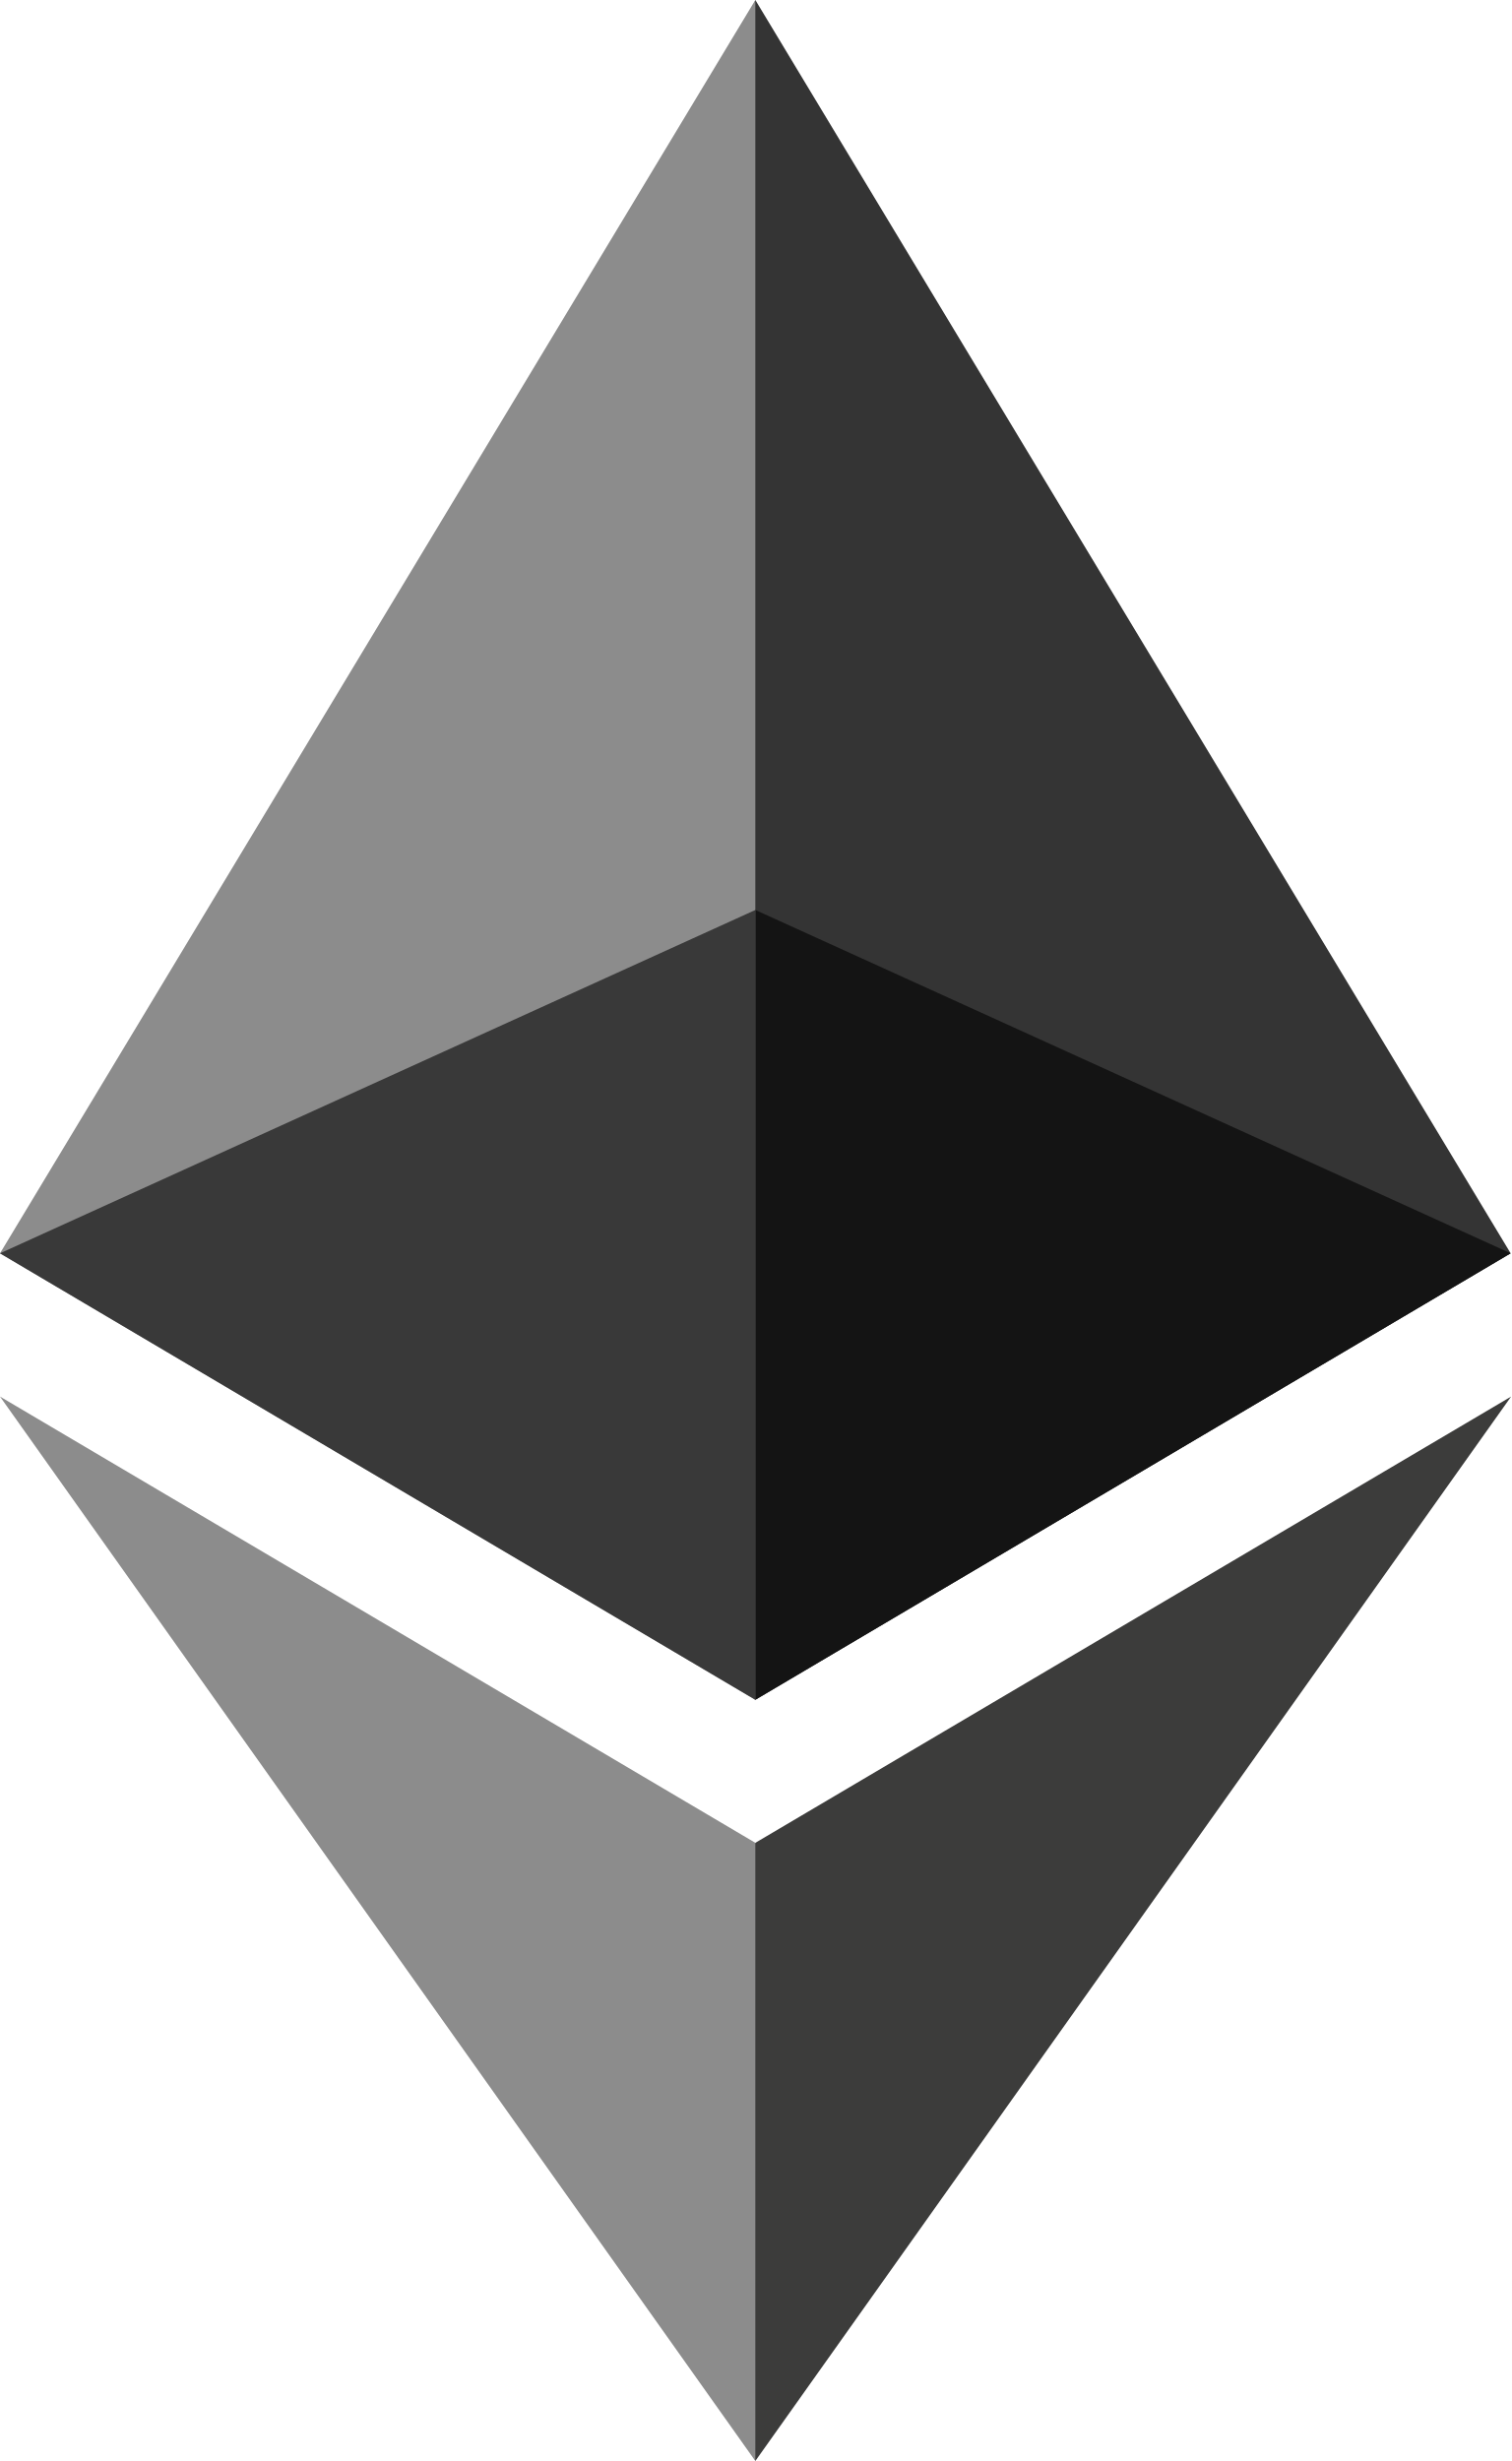
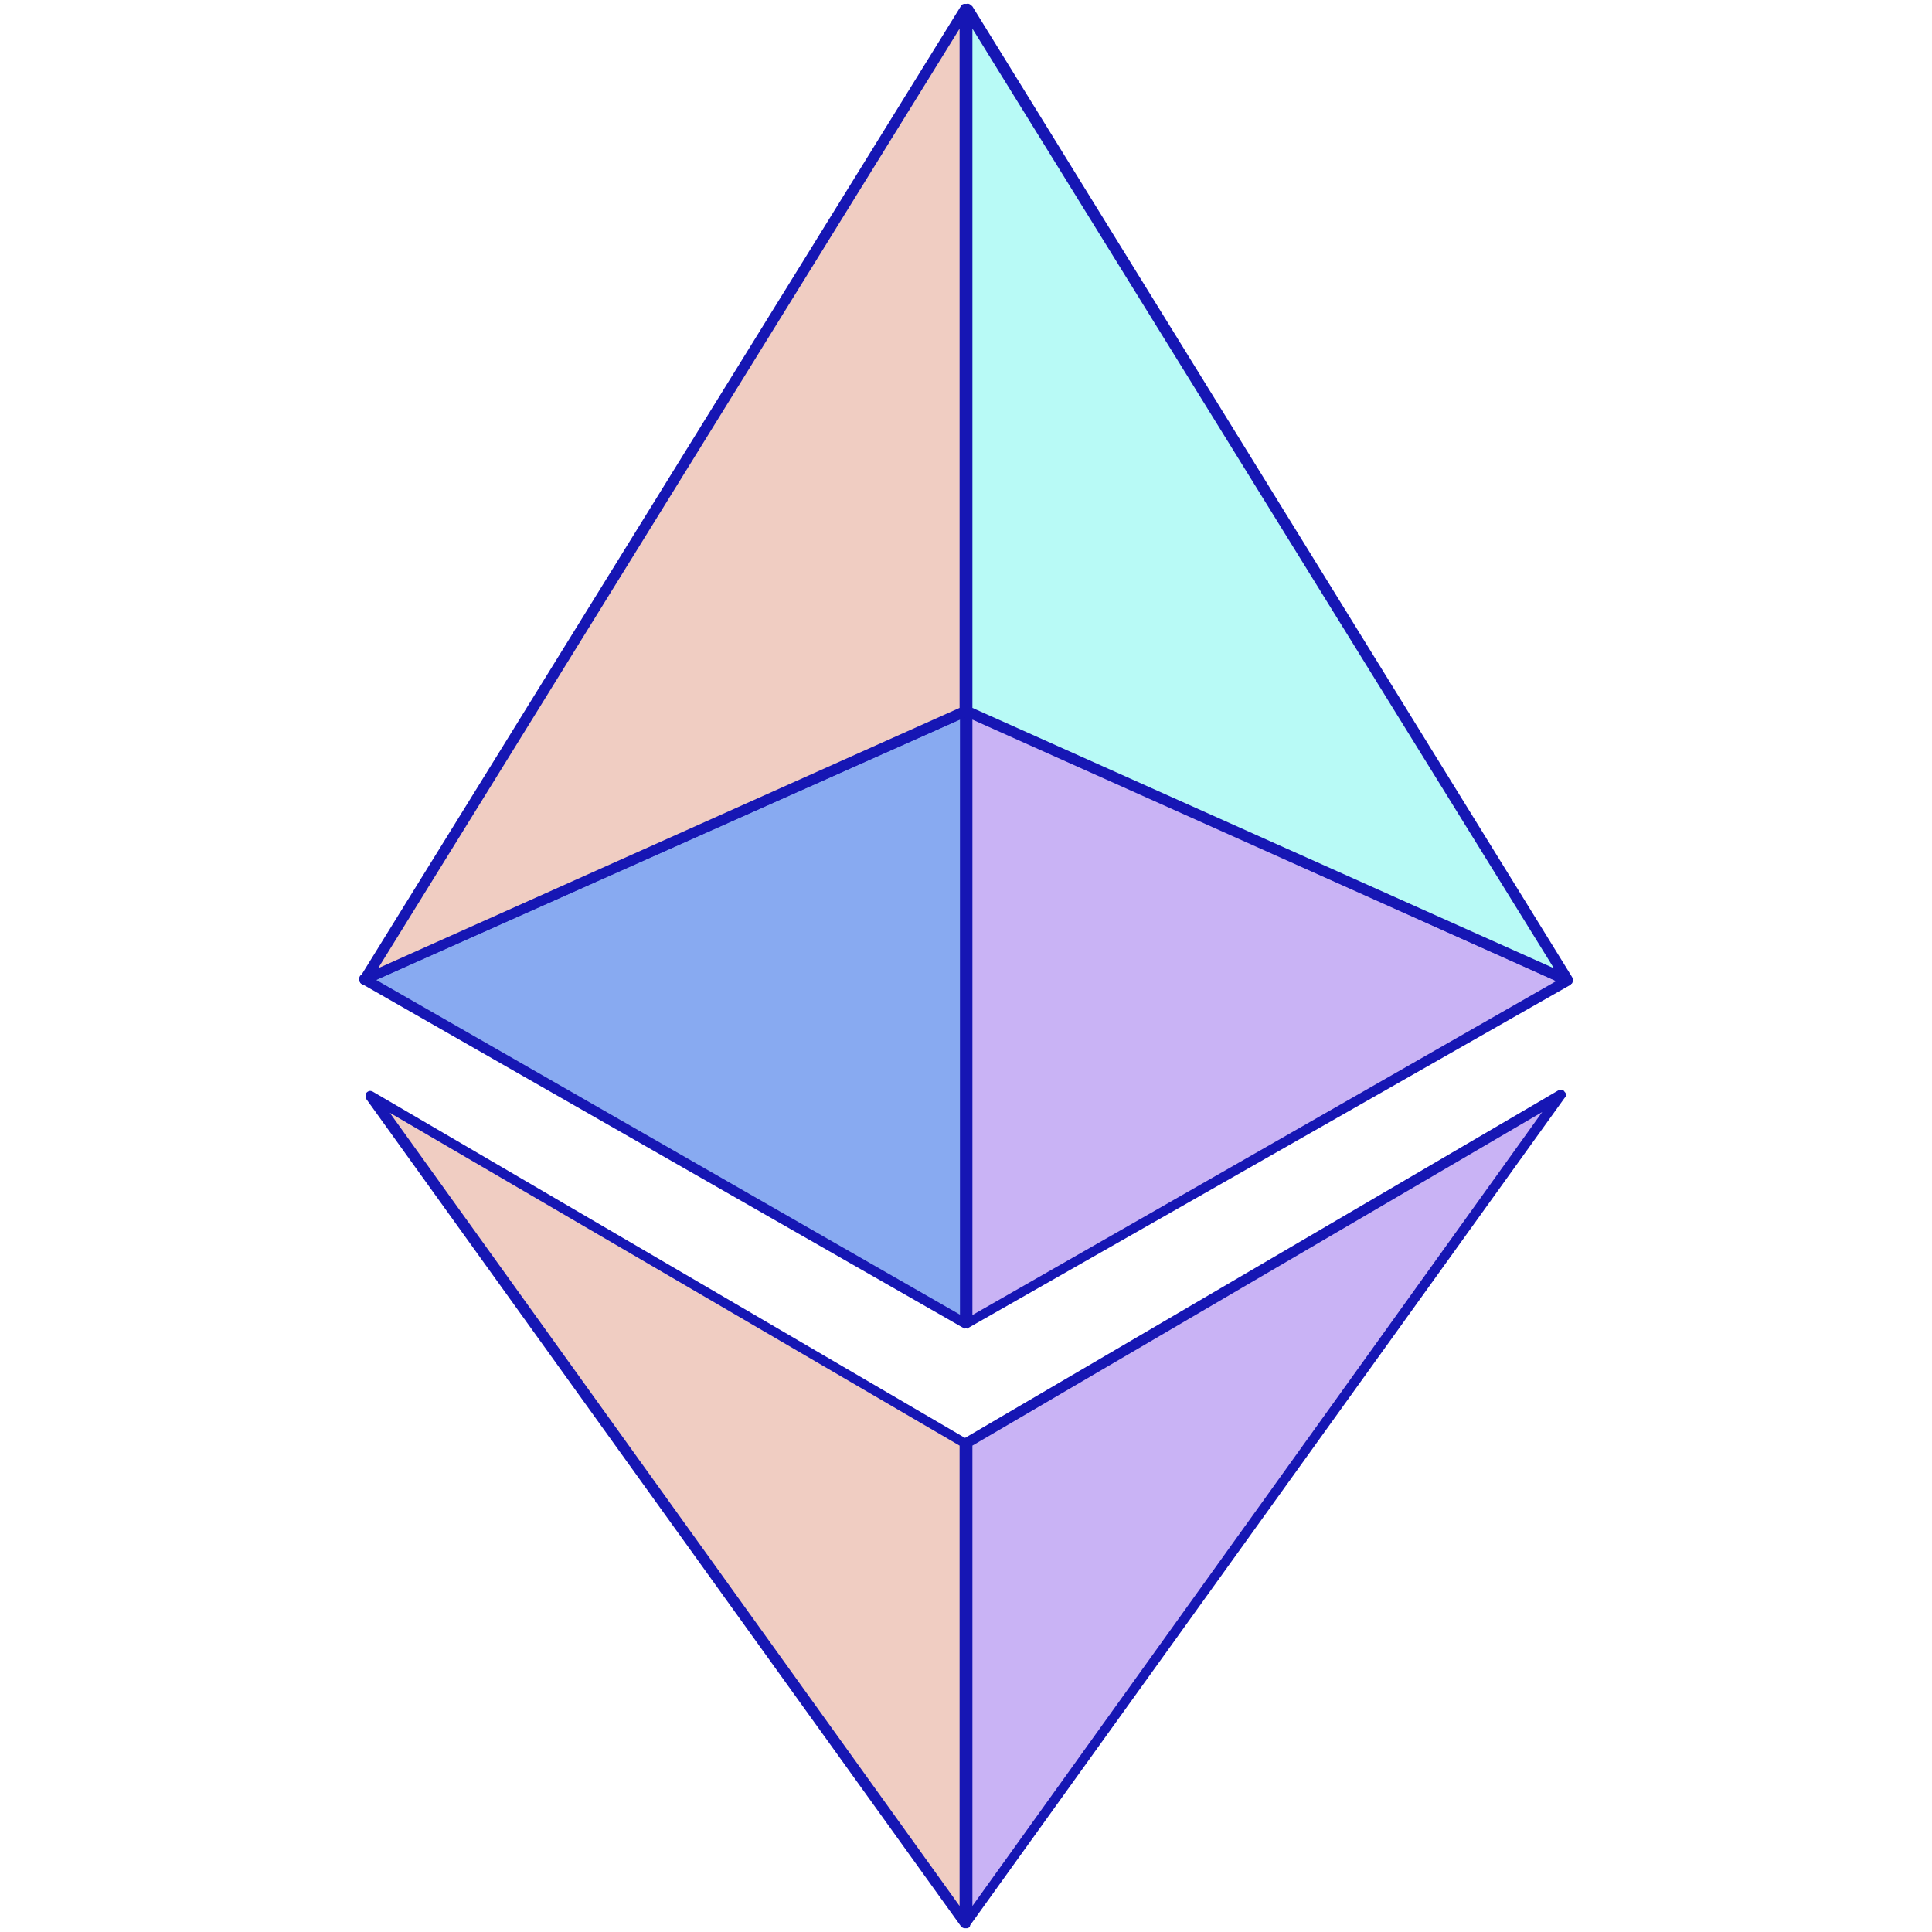
- <svg xmlns="http://www.w3.org/2000/svg" xml:space="preserve" width="100%" height="100%" version="1.1" shape-rendering="geometricPrecision" text-rendering="geometricPrecision" image-rendering="optimizeQuality" fill-rule="evenodd" clip-rule="evenodd" viewBox="0 0 784.37 1277.39">
-   <g id="Layer_x0020_1">
-     <g id="_1421394342400">
-       <g>
-         <polygon fill="#343434" fill-rule="nonzero" points="392.07,0 383.5,29.11 383.5,873.74 392.07,882.29 784.13,650.54 " />
-         <polygon fill="#8C8C8C" fill-rule="nonzero" points="392.07,0 -0,650.54 392.07,882.29 392.07,472.33 " />
-         <polygon fill="#3C3C3B" fill-rule="nonzero" points="392.07,956.52 387.24,962.41 387.24,1263.28 392.07,1277.38 784.37,724.89 " />
-         <polygon fill="#8C8C8C" fill-rule="nonzero" points="392.07,1277.38 392.07,956.52 -0,724.89 " />
-         <polygon fill="#141414" fill-rule="nonzero" points="392.07,882.29 784.13,650.54 392.07,472.33 " />
-         <polygon fill="#393939" fill-rule="nonzero" points="0,650.54 392.07,882.29 392.07,472.33 " />
-       </g>
-     </g>
+ <svg xmlns="http://www.w3.org/2000/svg" version="1.1" id="Layer_1" x="0px" y="0px" viewBox="0 0 512 512" style="enable-background:new 0 0 512 512;" xml:space="preserve">
+   <style type="text/css">
+ 	.st0{fill:#F0CDC2;}
+ 	.st1{fill:#1616B4;}
+ 	.st2{fill:#C9B3F5;}
+ 	.st3{fill:#88AAF1;}
+ 	.st4{fill:#B8FAF6;}
+ </style>
+   <g>
+     <polygon class="st0" points="255.7,509.6 255.7,382.3 98.3,290.4  " />
+     <path class="st1" d="M255.7,511c-0.6,0-0.8-0.3-1.1-0.6L97.1,291.3c-0.3-0.6-0.3-1.4,0-1.7c0.6-0.6,1.1-0.6,1.7-0.3l157.5,92.1   c0.6,0.3,0.6,0.8,0.6,1.1v127c0,0.6-0.3,1.1-0.8,1.4H255.7z M103.3,294.9l151,210.2v-122L103.3,294.9z" />
+     <polygon class="st2" points="256.3,509.6 256.3,382.3 413.8,290.4  " />
+     <path class="st1" d="M256.3,511h-0.6c-0.6-0.3-0.8-0.8-0.8-1.4V382.3c0-0.6,0.3-0.8,0.6-1.1L412.9,289c0.6-0.3,1.4-0.3,1.7,0.3   c0.6,0.6,0.6,1.1,0,1.7L257.1,510.2C257.1,510.7,256.6,511,256.3,511z M257.7,383.1v122l151-210.4L257.7,383.1z" />
+     <polygon class="st3" points="255.7,350.7 255.7,188.4 96.6,259.7  " />
+     <path class="st1" d="M255.7,352.1l-0.6-0.3L96,260.8c-0.6-0.3-0.8-0.8-0.8-1.4s0.3-1.1,0.8-1.1L255.2,187c0.6-0.3,0.8-0.3,1.4,0   c0.3,0.3,0.6,0.6,0.6,1.1v162.3c0,0.6-0.3,0.8-0.6,1.1L255.7,352.1z M99.7,259.7l154.7,88.7V190.7L99.7,259.7z" />
+     <polygon class="st2" points="256.3,350.7 256.3,188.4 415.5,259.7  " />
+     <path class="st1" d="M256.3,352.1l-0.8-0.3c-0.6-0.3-0.6-0.8-0.6-1.1V188.4c0-0.6,0.3-0.8,0.6-1.1s0.8-0.3,1.4,0L416,258.6   c0.6,0.3,0.8,0.6,0.8,1.1s-0.3,1.1-0.8,1.4l-159.2,90.7L256.3,352.1z M257.7,190.7v157.8L412.4,260L257.7,190.7z" />
+     <polygon class="st0" points="96.6,259.7 255.7,2.5 255.7,188.4  " />
+     <path class="st1" d="M96.6,261.1c-0.3,0-0.8-0.3-1.1-0.6c-0.3-0.6-0.6-1.1,0-1.7L254.6,1.7c0.3-0.6,0.8-0.8,1.7-0.6   c0.6,0.3,0.8,0.8,0.8,1.4v185.9c0,0.6-0.3,1.1-0.8,1.4l-159.2,71L96.6,261.1z M254.3,7.6l-154.1,249l154.1-69V7.6z" />
+     <polygon class="st4" points="415.5,259.7 256.3,2.5 256.3,188.4  " />
+     <path class="st1" d="M415.5,261.1h-0.6l-159.2-71.6c-0.6-0.3-0.8-0.8-0.8-1.4V2.5c0-0.6,0.3-1.1,1.1-1.4c0.6-0.3,1.1,0,1.7,0.6   l158.9,257.2c0.3,0.6,0.3,1.1,0,1.7C416.3,260.8,415.7,261.1,415.5,261.1z M257.7,187.6l154.1,69L257.7,7.6V187.6z" />
  </g>
</svg>
